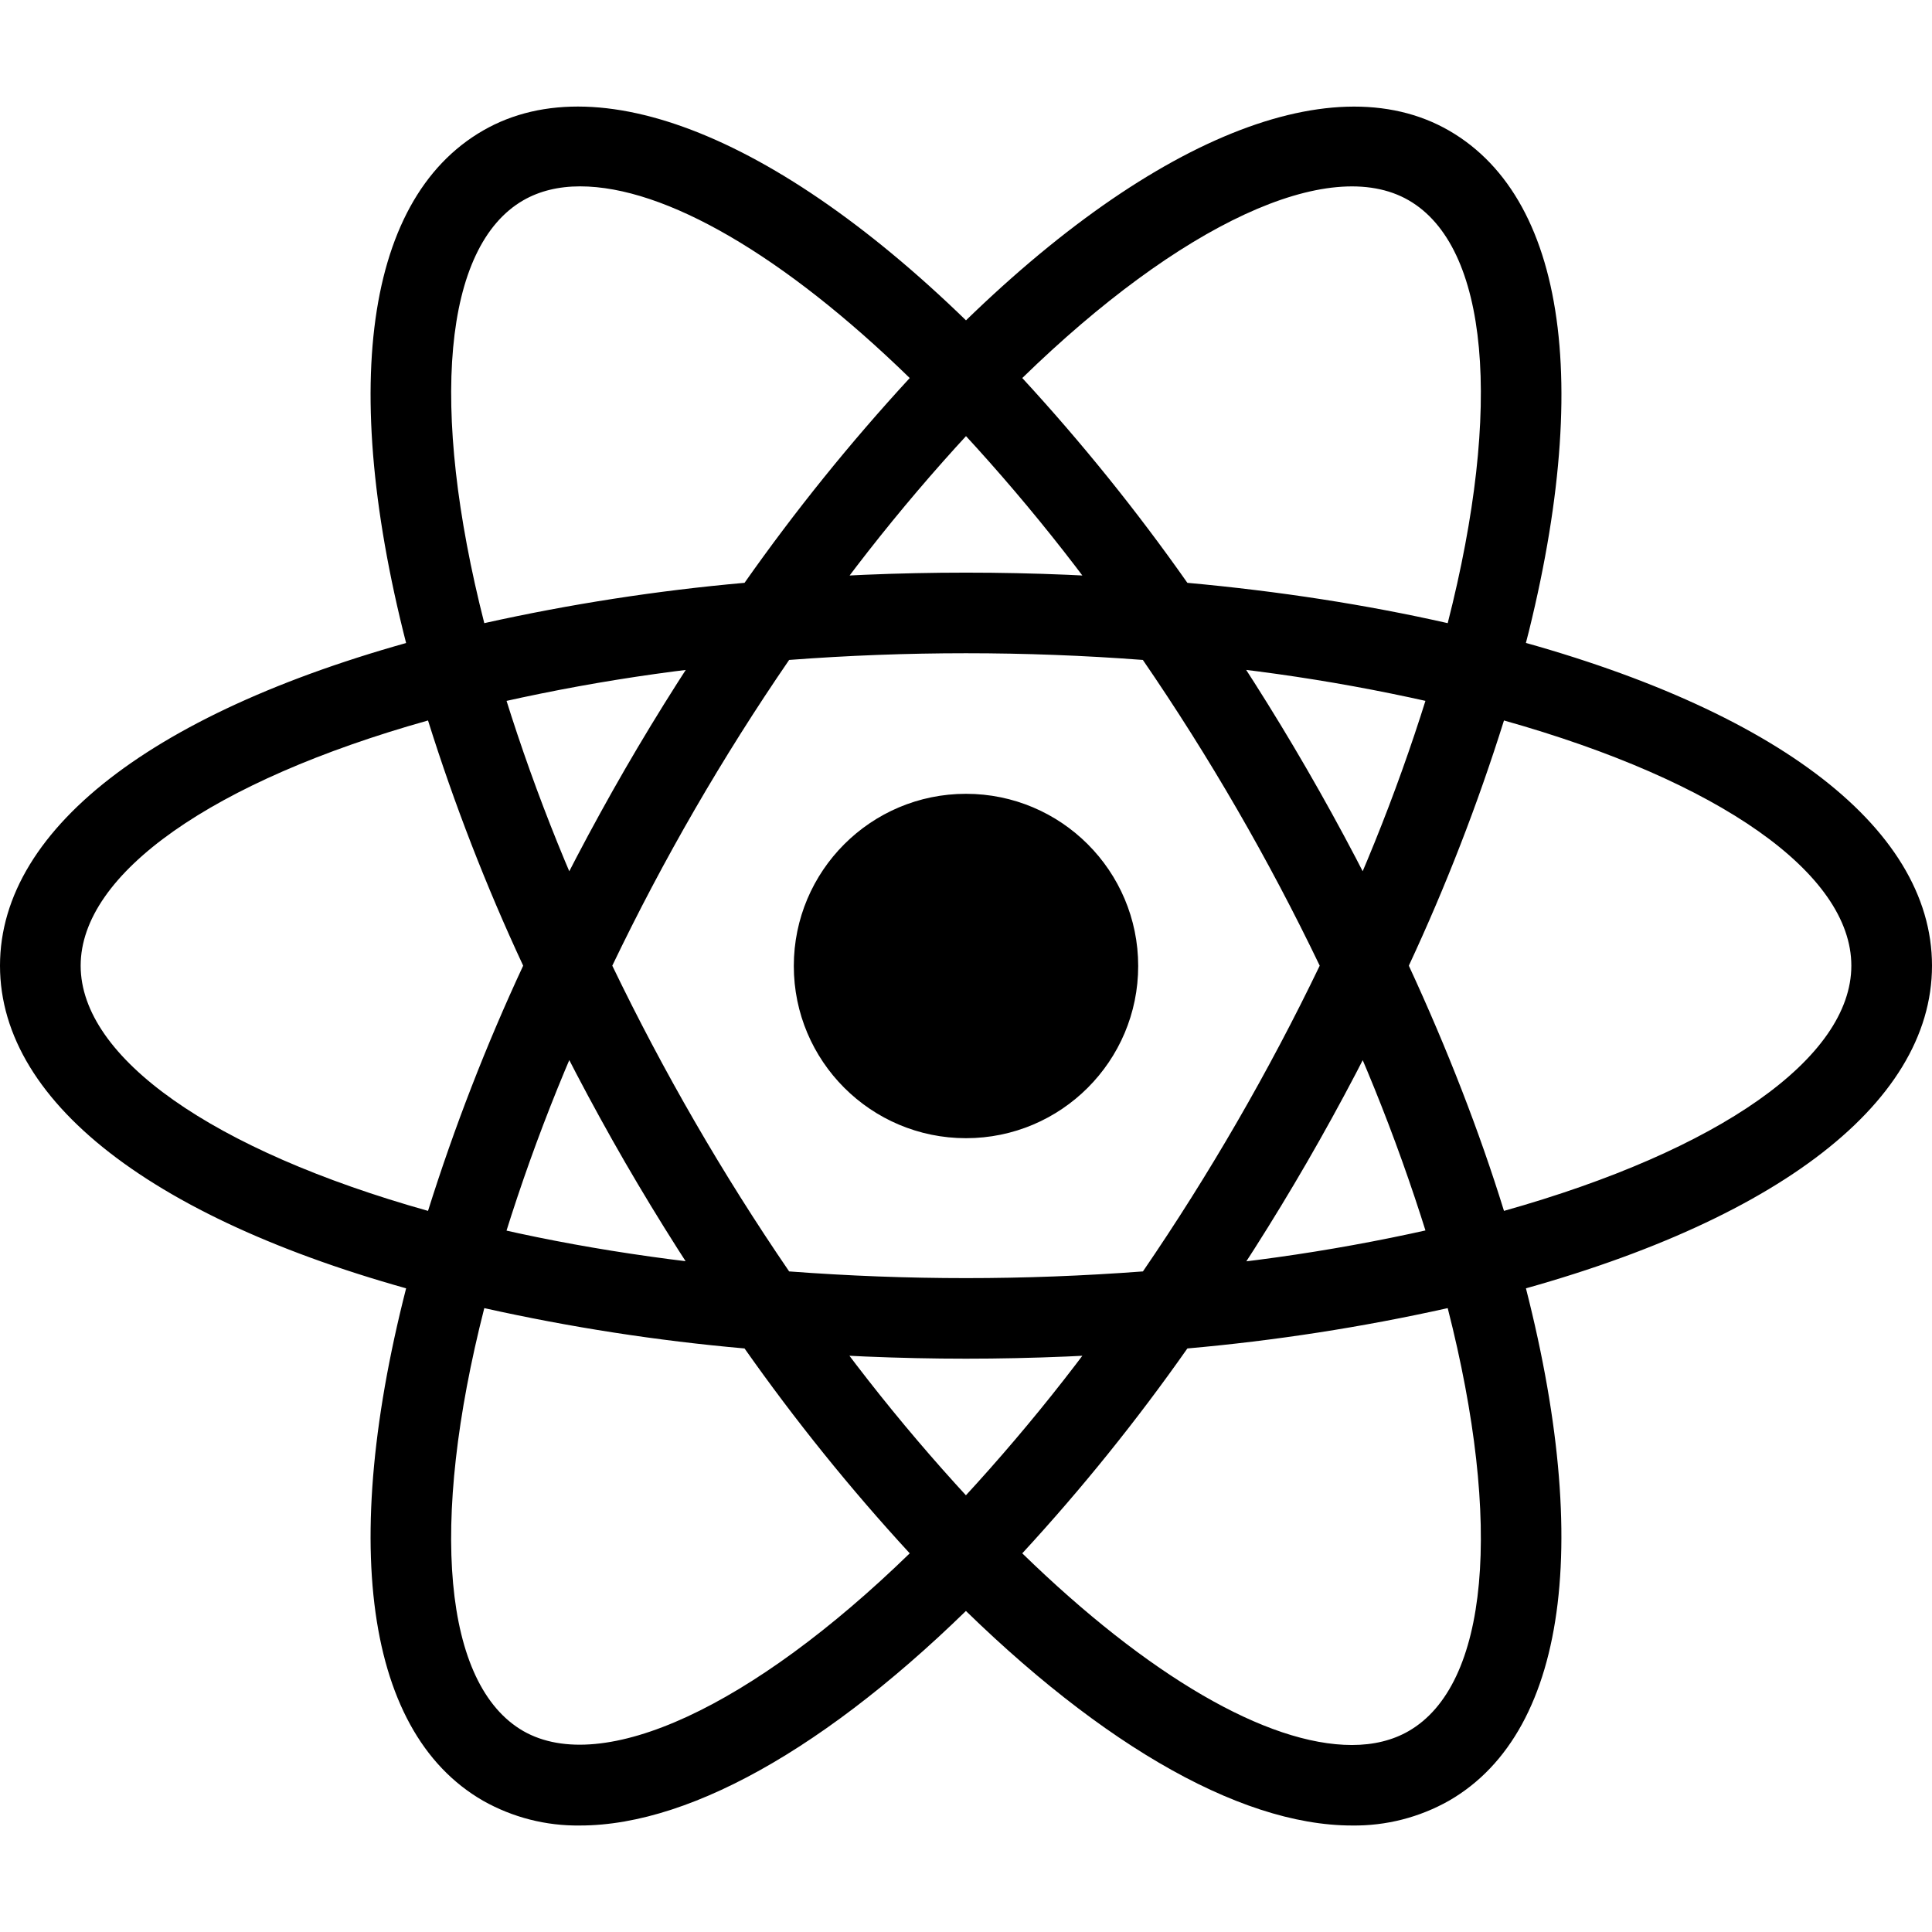
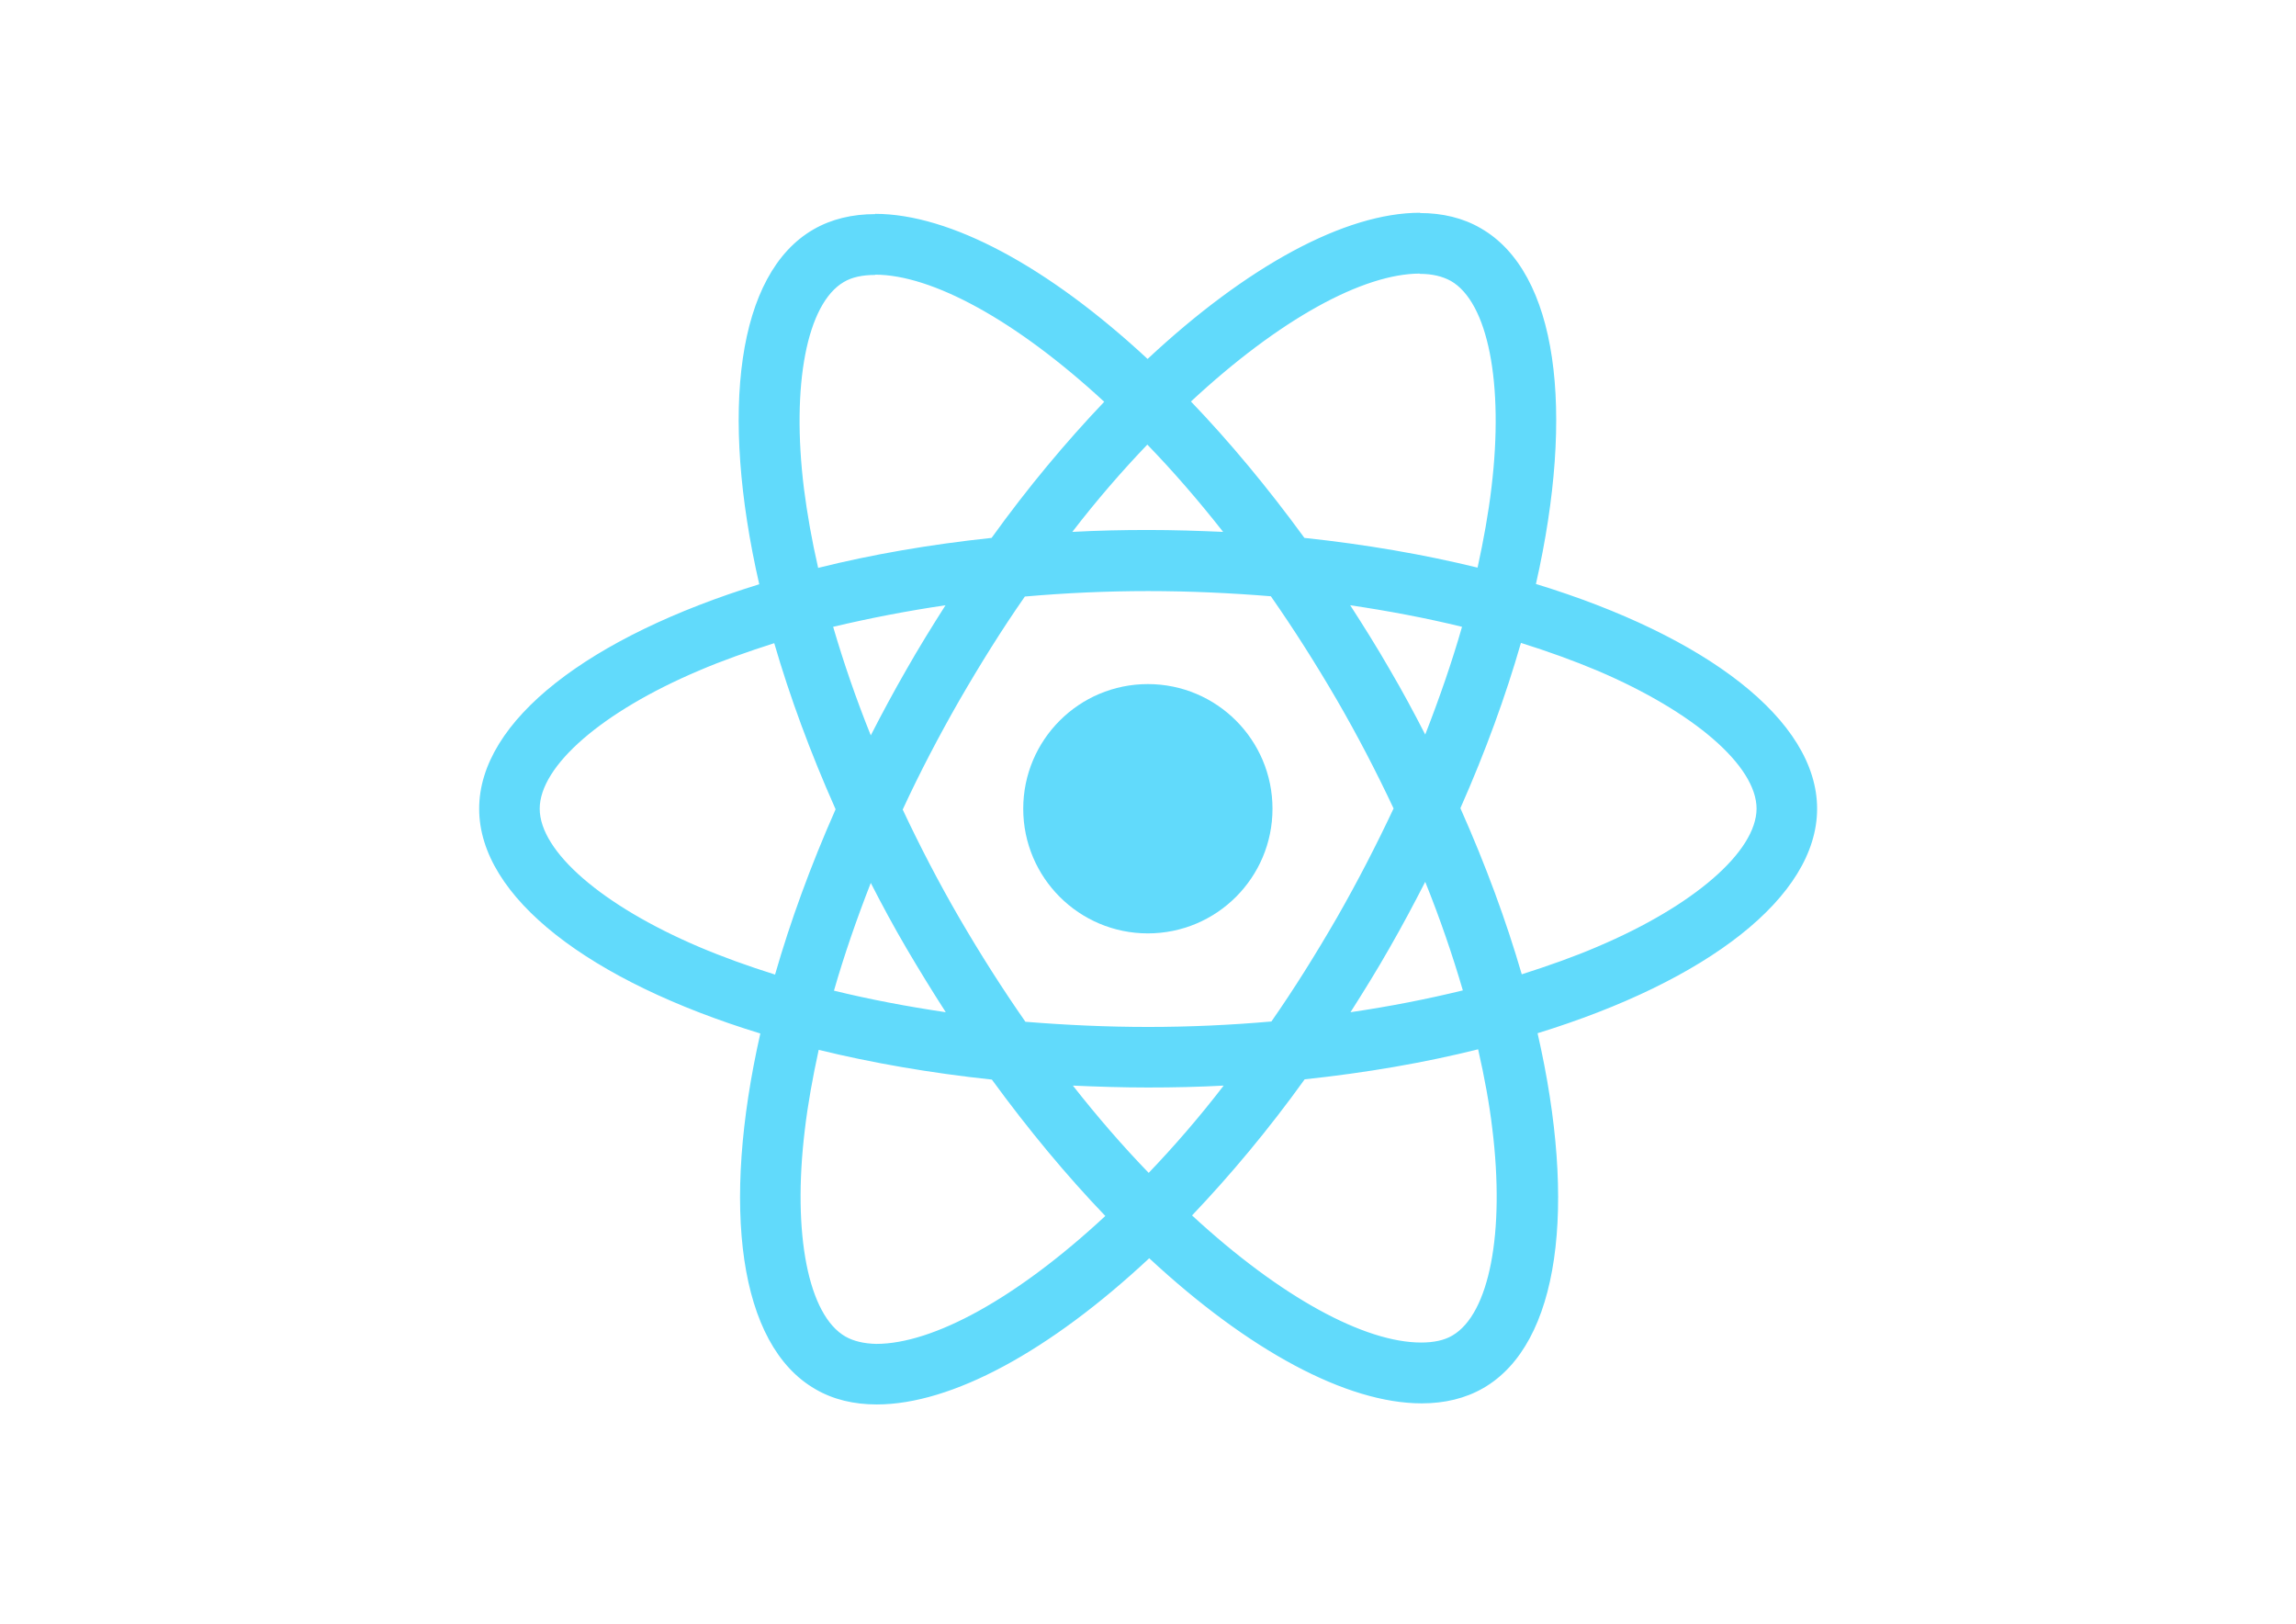
- <svg xmlns="http://www.w3.org/2000/svg" role="img" viewBox="0 0 24 24">
-   <path d="M12 9.861A2.139 2.139 0 1 0 12 14.139 2.139 2.139 0 1 0 12 9.861zM6.008 16.255l-.472-.12C2.018 15.246 0 13.737 0 11.996s2.018-3.25 5.536-4.139l.472-.119.133.468a23.53 23.53 0 0 0 1.363 3.578l.101.213-.101.213a23.307 23.307 0 0 0-1.363 3.578l-.133.467zM5.317 8.95c-2.674.751-4.315 1.9-4.315 3.046 0 1.145 1.641 2.294 4.315 3.046a24.95 24.95 0 0 1 1.182-3.046A24.752 24.752 0 0 1 5.317 8.95zM17.992 16.255l-.133-.469a23.357 23.357 0 0 0-1.364-3.577l-.101-.213.101-.213a23.42 23.42 0 0 0 1.364-3.578l.133-.468.473.119c3.517.889 5.535 2.398 5.535 4.14s-2.018 3.25-5.535 4.139l-.473.12zm-.491-4.259c.48 1.039.877 2.06 1.182 3.046 2.675-.752 4.315-1.901 4.315-3.046 0-1.146-1.641-2.294-4.315-3.046a24.788 24.788 0 0 1-1.182 3.046zM5.31 8.945l-.133-.467C4.188 4.992 4.488 2.494 6 1.622c1.483-.856 3.864.155 6.359 2.716l.34.349-.34.349a23.552 23.552 0 0 0-2.422 2.967l-.135.193-.235.02a23.657 23.657 0 0 0-3.785.61l-.472.119zm1.896-6.63c-.268 0-.505.058-.705.173-.994.573-1.17 2.565-.485 5.253a25.122 25.122 0 0 1 3.233-.501 24.847 24.847 0 0 1 2.052-2.544c-1.56-1.519-3.037-2.381-4.095-2.381zM16.795 22.677c-.001 0-.001 0 0 0-1.425 0-3.255-1.073-5.154-3.023l-.34-.349.34-.349a23.53 23.53 0 0 0 2.421-2.968l.135-.193.234-.02a23.63 23.63 0 0 0 3.787-.609l.472-.119.134.468c.987 3.484.688 5.983-.824 6.854a2.38 2.38 0 0 1-1.205.308zm-4.096-3.381c1.56 1.519 3.037 2.381 4.095 2.381h.001c.267 0 .505-.058.704-.173.994-.573 1.171-2.566.485-5.254a25.02 25.02 0 0 1-3.234.501 24.674 24.674 0 0 1-2.051 2.545zM18.69 8.945l-.472-.119a23.479 23.479 0 0 0-3.787-.61l-.234-.02-.135-.193a23.414 23.414 0 0 0-2.421-2.967l-.34-.349.34-.349C14.135 1.778 16.515.767 18 1.622c1.512.872 1.812 3.37.824 6.855l-.134.468zM14.75 7.24c1.142.104 2.227.273 3.234.501.686-2.688.509-4.68-.485-5.253-.988-.571-2.845.304-4.8 2.208A24.849 24.849 0 0 1 14.75 7.24zM7.206 22.677A2.38 2.38 0 0 1 6 22.369c-1.512-.871-1.812-3.369-.823-6.854l.132-.468.472.119c1.155.291 2.429.496 3.785.609l.235.02.134.193a23.596 23.596 0 0 0 2.422 2.968l.34.349-.34.349c-1.898 1.95-3.728 3.023-5.151 3.023zm-1.19-6.427c-.686 2.688-.509 4.681.485 5.254.987.563 2.843-.305 4.8-2.208a24.998 24.998 0 0 1-2.052-2.545 24.976 24.976 0 0 1-3.233-.501zM12 16.878c-.823 0-1.669-.036-2.516-.106l-.235-.02-.135-.193a30.388 30.388 0 0 1-1.35-2.122 30.354 30.354 0 0 1-1.166-2.228l-.1-.213.1-.213a30.3 30.3 0 0 1 1.166-2.228c.414-.716.869-1.43 1.35-2.122l.135-.193.235-.02a29.785 29.785 0 0 1 5.033 0l.234.02.134.193a30.006 30.006 0 0 1 2.517 4.35l.101.213-.101.213a29.6 29.6 0 0 1-2.517 4.35l-.134.193-.234.02c-.847.07-1.694.106-2.517.106zm-2.197-1.084c1.48.111 2.914.111 4.395 0a29.006 29.006 0 0 0 2.196-3.798 28.585 28.585 0 0 0-2.197-3.798 29.031 29.031 0 0 0-4.394 0 28.477 28.477 0 0 0-2.197 3.798 29.114 29.114 0 0 0 2.197 3.798z" />
+ <svg xmlns="http://www.w3.org/2000/svg" version="1.1" id="Layer_2_1_" x="0px" y="0px" viewBox="0 0 841.9 595.3" enable-background="new 0 0 841.9 595.3" xml:space="preserve">
+   <g>
+     <path fill="#61DAFB" d="M666.3,296.5c0-32.5-40.7-63.3-103.1-82.4c14.4-63.6,8-114.2-20.2-130.4c-6.5-3.8-14.1-5.6-22.4-5.6v22.3   c4.6,0,8.3,0.9,11.4,2.6c13.6,7.8,19.5,37.5,14.9,75.7c-1.1,9.4-2.9,19.3-5.1,29.4c-19.6-4.8-41-8.5-63.5-10.9   c-13.5-18.5-27.5-35.3-41.6-50c32.6-30.3,63.2-46.9,84-46.9l0-22.3c0,0,0,0,0,0c-27.5,0-63.5,19.6-99.9,53.6   c-36.4-33.8-72.4-53.2-99.9-53.2v22.3c20.7,0,51.4,16.5,84,46.6c-14,14.7-28,31.4-41.3,49.9c-22.6,2.4-44,6.1-63.6,11   c-2.3-10-4-19.7-5.2-29c-4.7-38.2,1.1-67.9,14.6-75.8c3-1.8,6.9-2.6,11.5-2.6l0-22.3c0,0,0,0,0,0c-8.4,0-16,1.8-22.6,5.6   c-28.1,16.2-34.4,66.7-19.9,130.1c-62.2,19.2-102.7,49.9-102.7,82.3c0,32.5,40.7,63.3,103.1,82.4c-14.4,63.6-8,114.2,20.2,130.4   c6.5,3.8,14.1,5.6,22.5,5.6c27.5,0,63.5-19.6,99.9-53.6c36.4,33.8,72.4,53.2,99.9,53.2c8.4,0,16-1.8,22.6-5.6   c28.1-16.2,34.4-66.7,19.9-130.1C625.8,359.7,666.3,328.9,666.3,296.5z M536.1,229.8c-3.7,12.9-8.3,26.2-13.5,39.5   c-4.1-8-8.4-16-13.1-24c-4.6-8-9.5-15.8-14.4-23.4C509.3,224,523,226.6,536.1,229.8z M490.3,336.3c-7.8,13.5-15.8,26.3-24.1,38.2   c-14.9,1.3-30,2-45.2,2c-15.1,0-30.2-0.7-45-1.9c-8.3-11.9-16.4-24.6-24.2-38c-7.6-13.1-14.5-26.4-20.8-39.8   c6.2-13.4,13.2-26.8,20.7-39.9c7.8-13.5,15.8-26.3,24.1-38.2c14.9-1.3,30-2,45.2-2c15.1,0,30.2,0.7,45,1.9   c8.3,11.9,16.4,24.6,24.2,38c7.6,13.1,14.5,26.4,20.8,39.8C504.7,309.8,497.8,323.2,490.3,336.3z M522.6,323.3   c5.4,13.4,10,26.8,13.8,39.8c-13.1,3.2-26.9,5.9-41.2,8c4.9-7.7,9.8-15.6,14.4-23.7C514.2,339.4,518.5,331.3,522.6,323.3z    M421.2,430c-9.3-9.6-18.6-20.3-27.8-32c9,0.4,18.2,0.7,27.5,0.7c9.4,0,18.7-0.2,27.8-0.7C439.7,409.7,430.4,420.4,421.2,430z    M346.8,371.1c-14.2-2.1-27.9-4.7-41-7.9c3.7-12.9,8.3-26.2,13.5-39.5c4.1,8,8.4,16,13.1,24C337.1,355.7,341.9,363.5,346.8,371.1z    M420.7,163c9.3,9.6,18.6,20.3,27.8,32c-9-0.4-18.2-0.7-27.5-0.7c-9.4,0-18.7,0.2-27.8,0.7C402.2,183.3,411.5,172.6,420.7,163z    M346.7,221.9c-4.9,7.7-9.8,15.6-14.4,23.7c-4.6,8-8.9,16-13,24c-5.4-13.4-10-26.8-13.8-39.8C318.6,226.7,332.4,224,346.7,221.9z    M256.2,347.1c-35.4-15.1-58.3-34.9-58.3-50.6c0-15.7,22.9-35.6,58.3-50.6c8.6-3.7,18-7,27.7-10.1c5.7,19.6,13.2,40,22.5,60.9   c-9.2,20.8-16.6,41.1-22.2,60.6C274.3,354.2,264.9,350.8,256.2,347.1z M310,490c-13.6-7.8-19.5-37.5-14.9-75.7   c1.1-9.4,2.9-19.3,5.1-29.4c19.6,4.8,41,8.5,63.5,10.9c13.5,18.5,27.5,35.3,41.6,50c-32.6,30.3-63.2,46.9-84,46.9   C316.8,492.6,313,491.7,310,490z M547.2,413.8c4.7,38.2-1.1,67.9-14.6,75.8c-3,1.8-6.9,2.6-11.5,2.6c-20.7,0-51.4-16.5-84-46.6   c14-14.7,28-31.4,41.3-49.9c22.6-2.4,44-6.1,63.6-11C544.3,394.8,546.1,404.5,547.2,413.8z M585.7,347.1c-8.6,3.7-18,7-27.7,10.1   c-5.7-19.6-13.2-40-22.5-60.9c9.2-20.8,16.6-41.1,22.2-60.6c9.9,3.1,19.3,6.5,28.1,10.2c35.4,15.1,58.3,34.9,58.3,50.6   C644,312.2,621.1,332.1,585.7,347.1z" />
+     <polygon fill="#61DAFB" points="320.8,78.4 320.8,78.4 320.8,78.4  " />
+     <circle fill="#61DAFB" cx="420.9" cy="296.5" r="45.7" />
+     <polygon fill="#61DAFB" points="520.5,78.1 520.5,78.1 520.5,78.1  " />
+   </g>
</svg>
